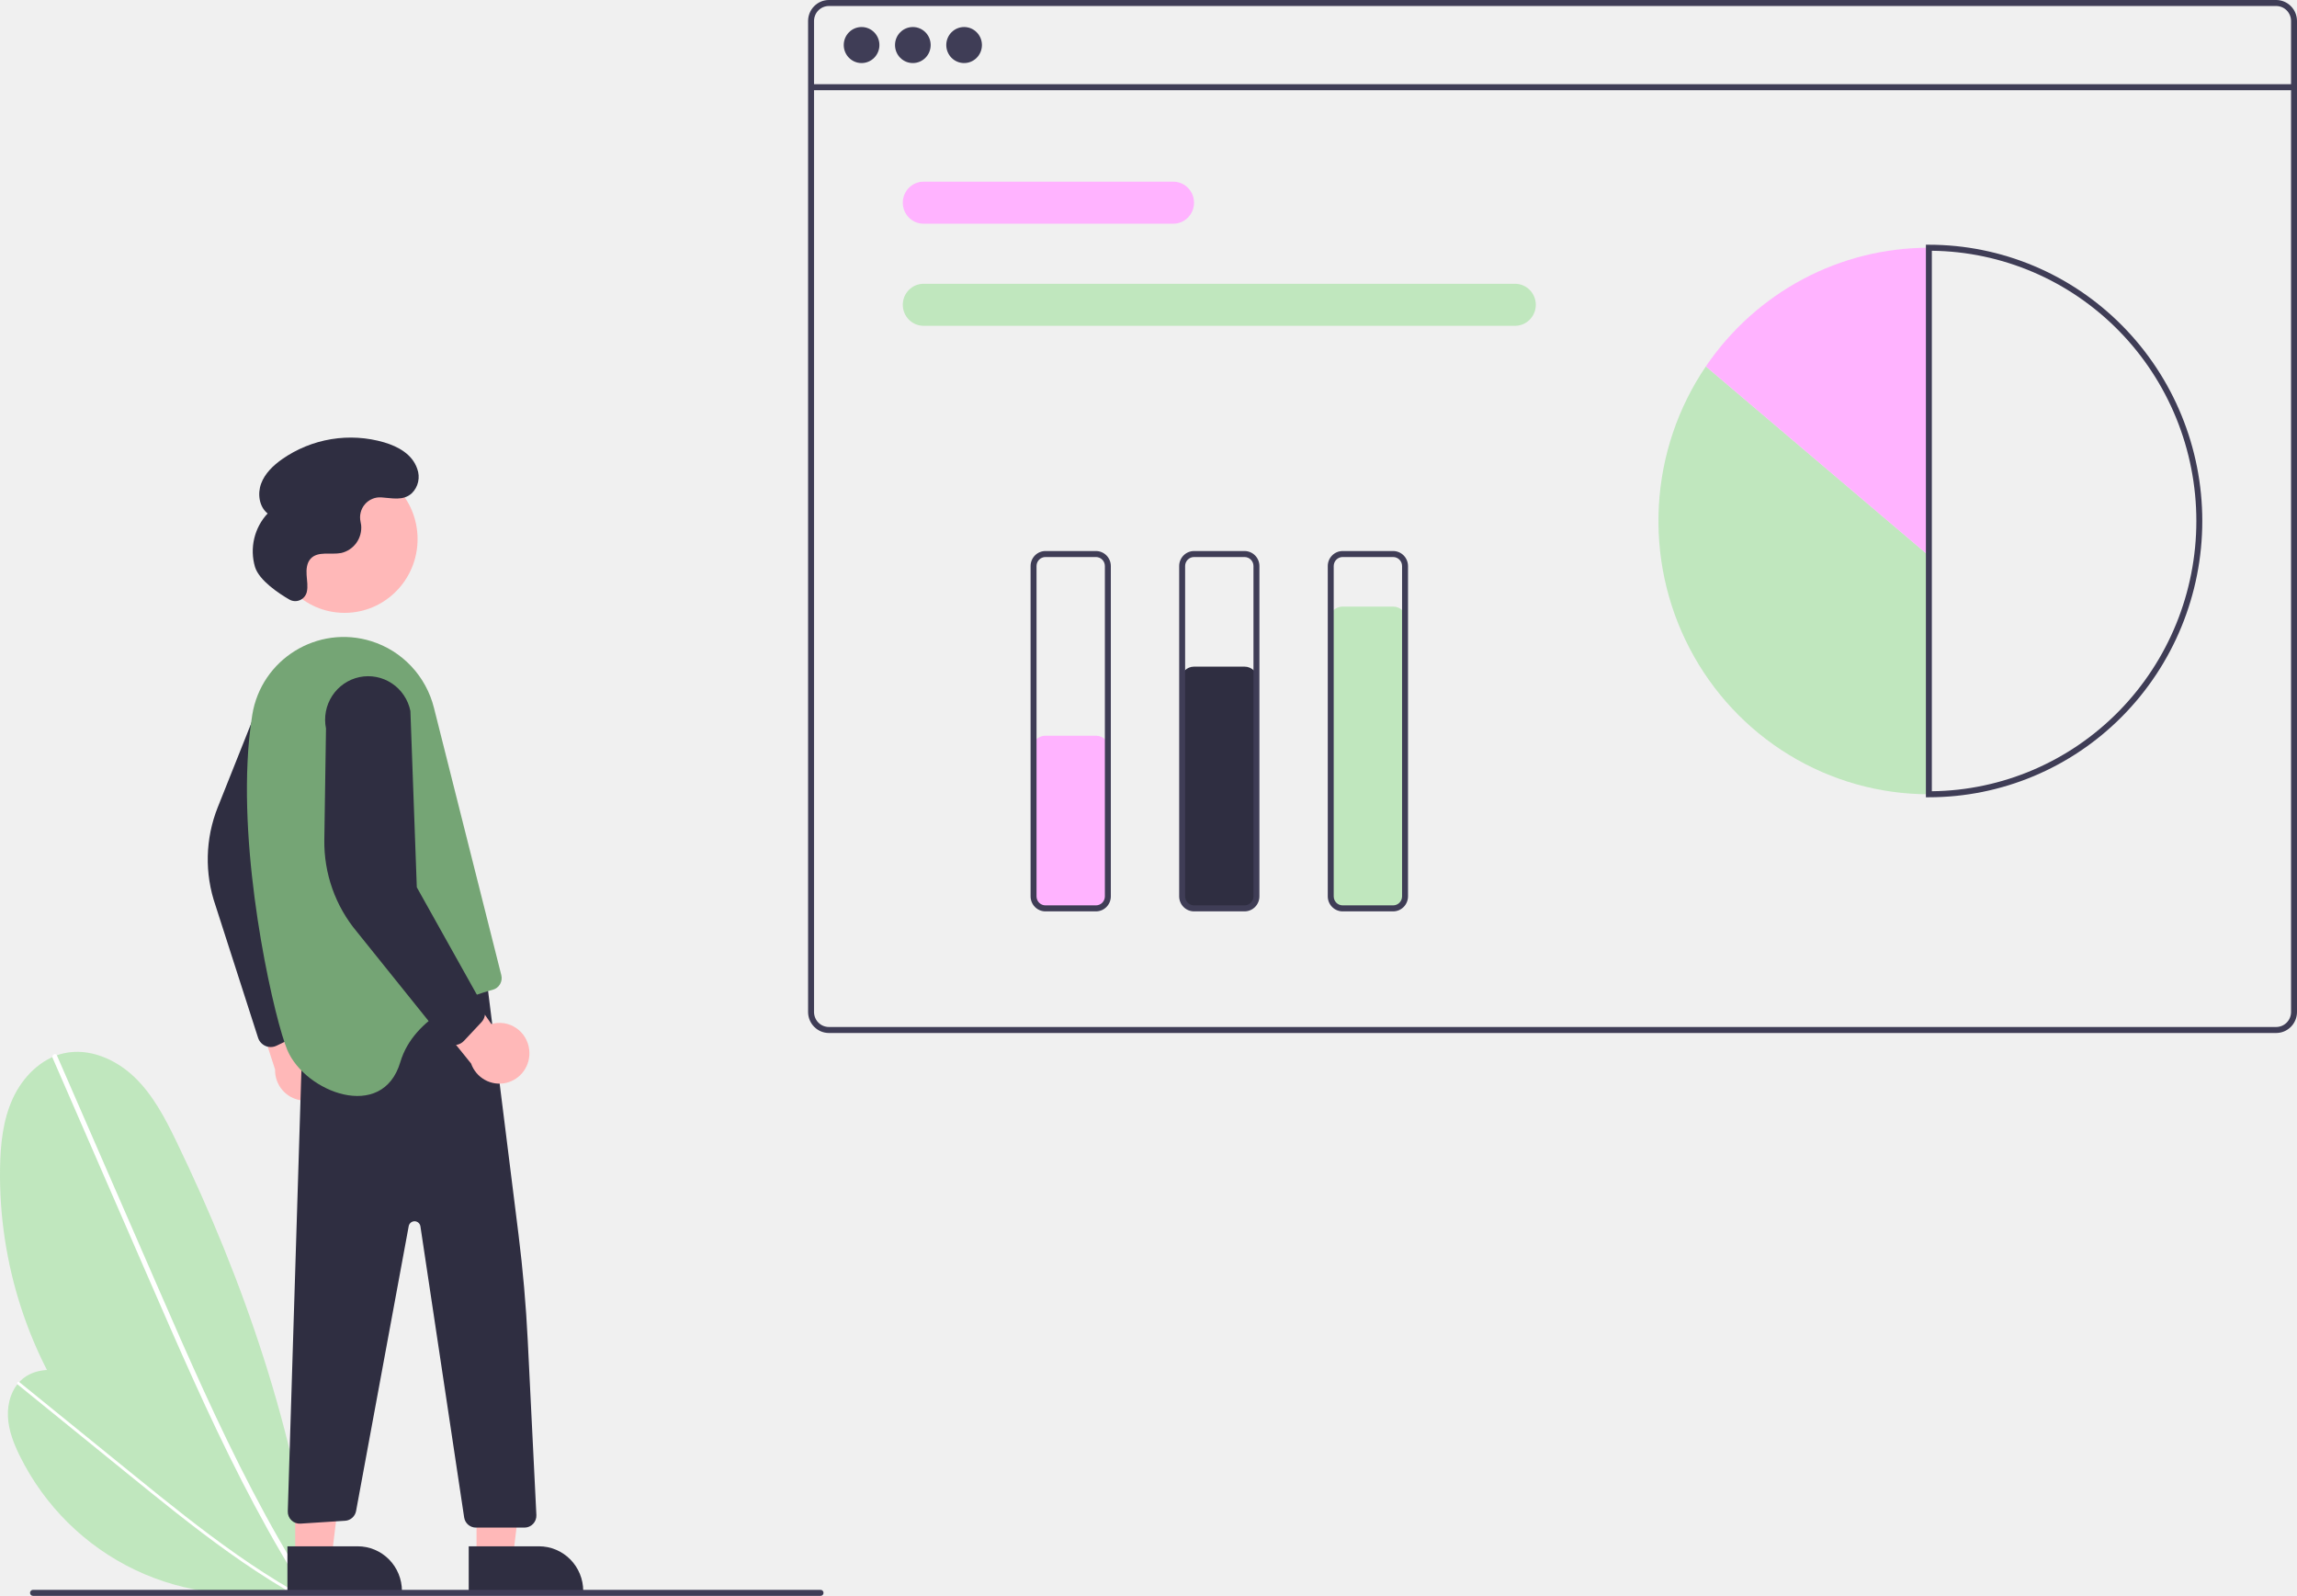
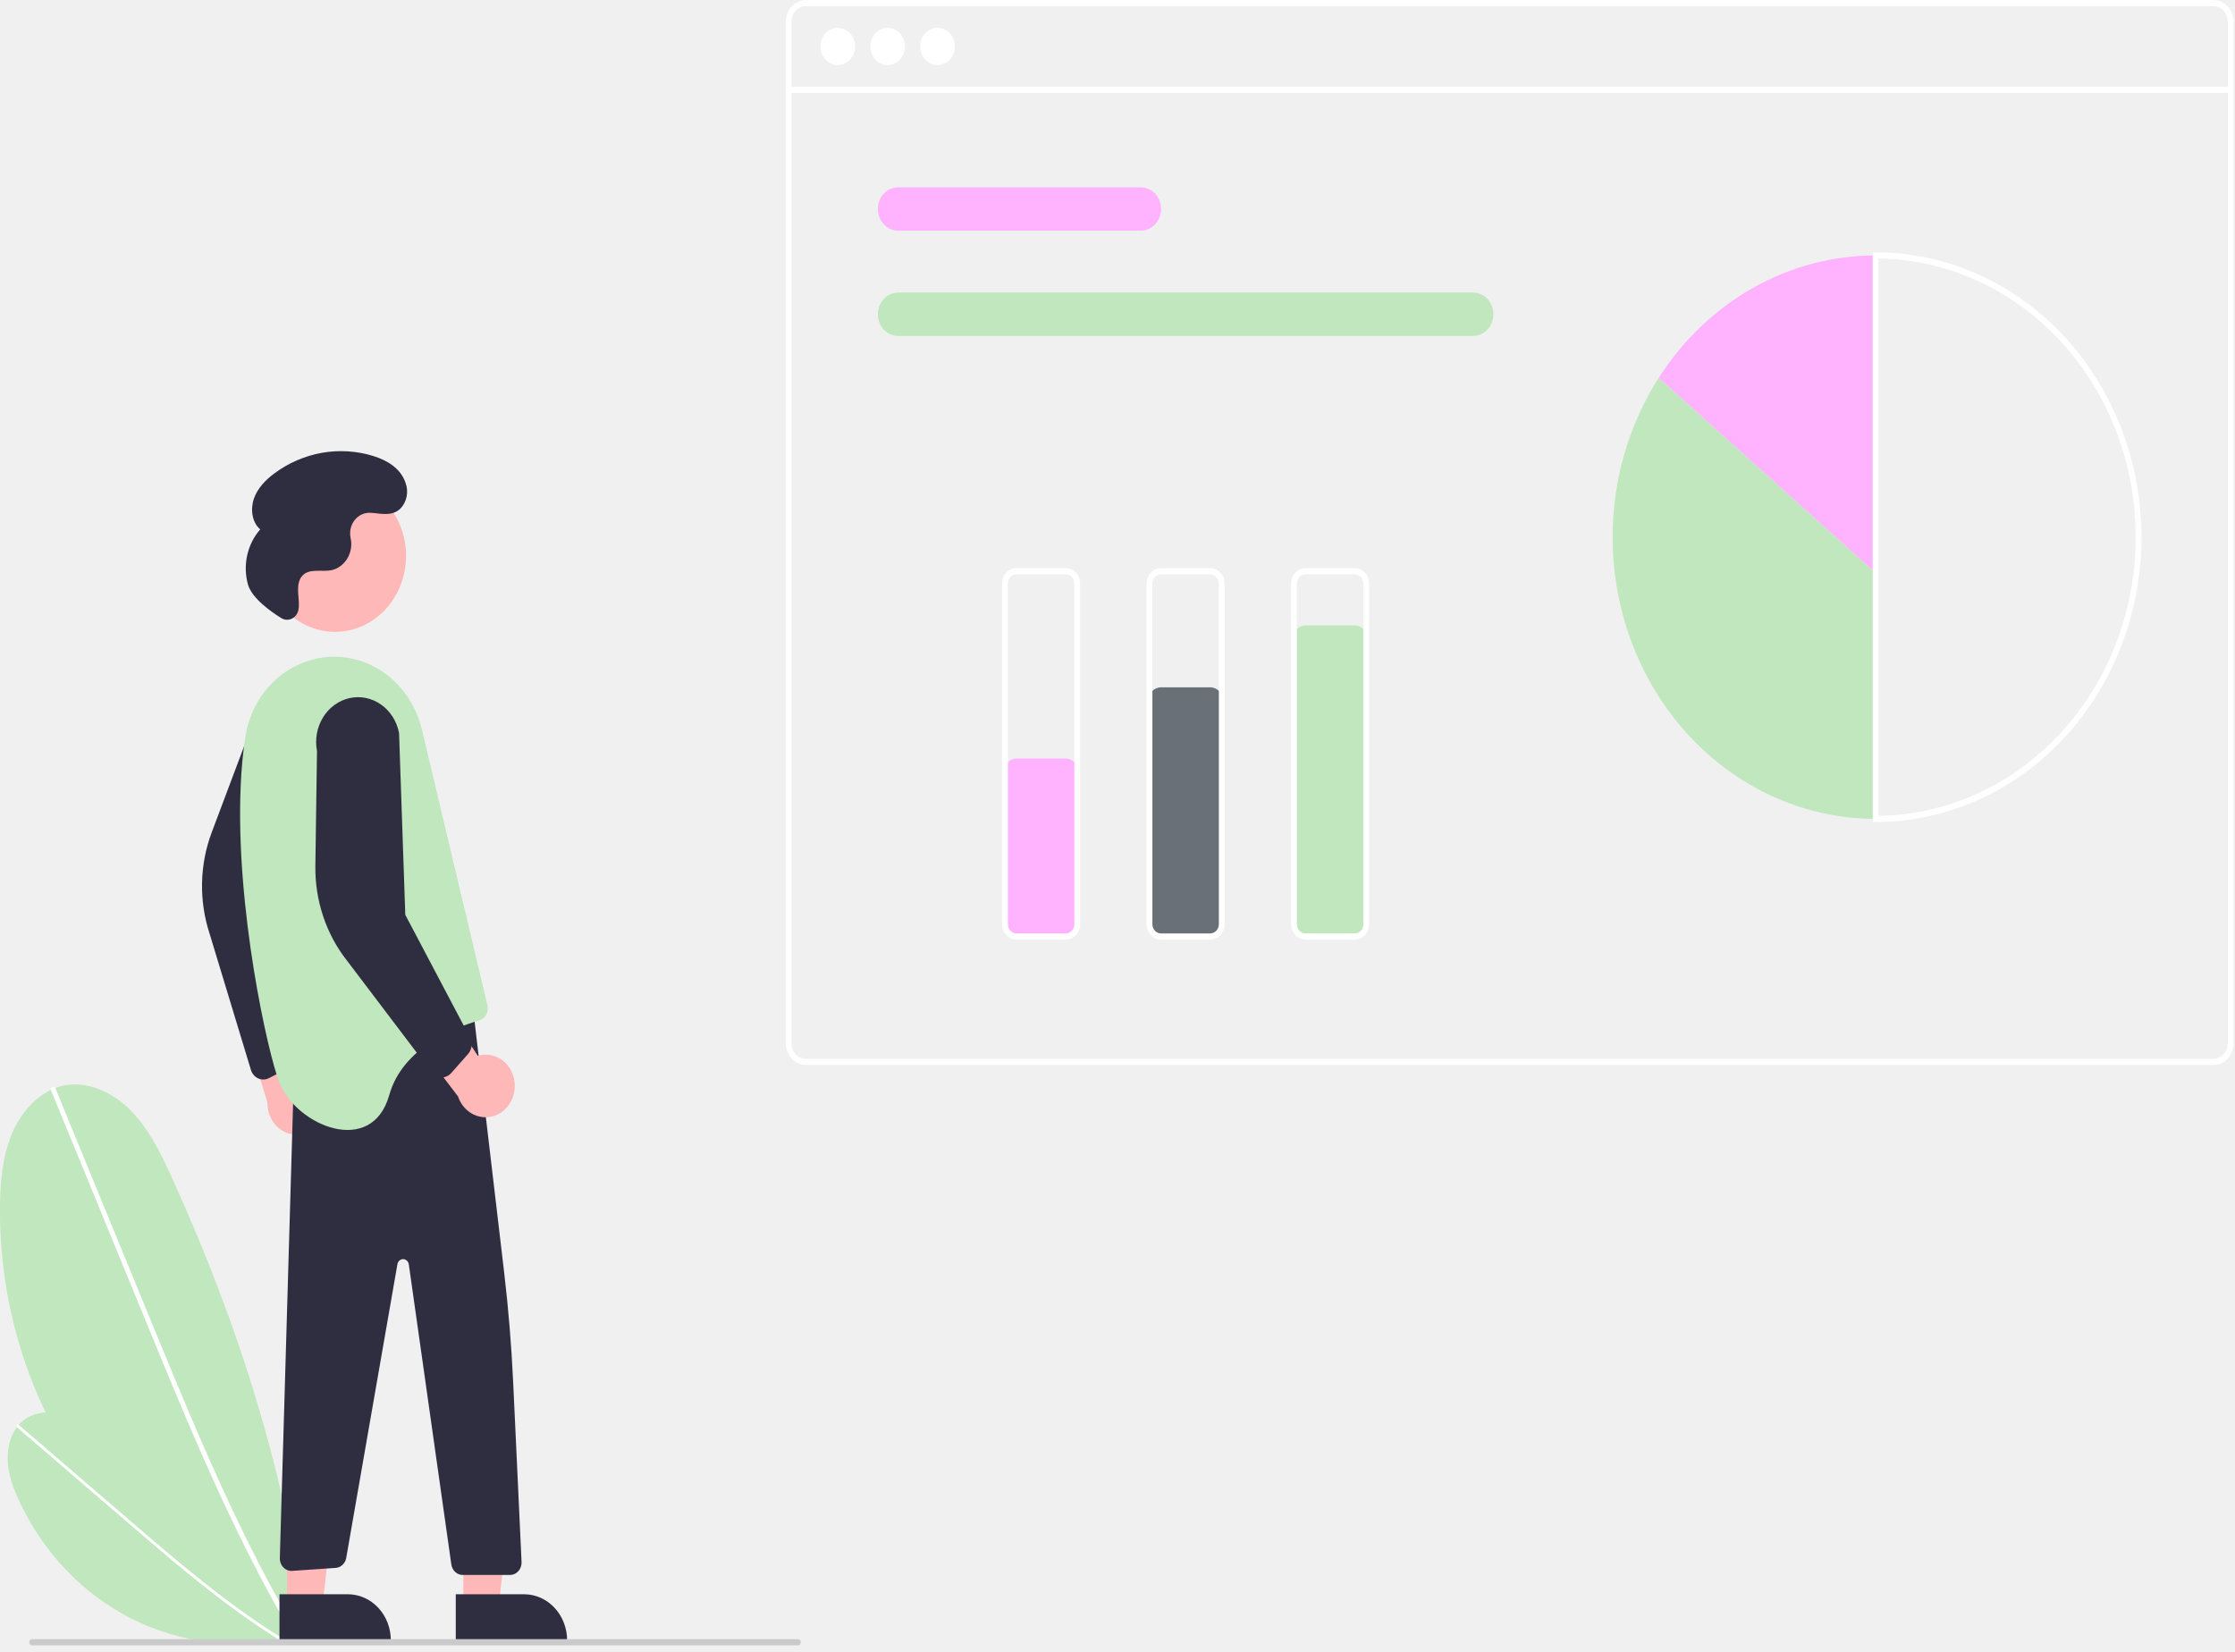
- <svg xmlns="http://www.w3.org/2000/svg" class="work__image" width="285" height="198" viewBox="0 0 285 198" fill="none">
-   <g clip-path="url(#clip0_261_994)">
-     <path d="M39.111 196.867C27.778 193.887 17.764 187.148 10.673 177.731C3.582 168.314 -0.174 156.764 0.006 144.933C0.051 141.985 0.358 138.975 1.584 136.3C2.81 133.625 5.089 131.312 7.938 130.678C11.048 129.986 14.33 131.4 16.647 133.607C18.965 135.813 20.484 138.724 21.883 141.615C30.304 159.027 36.702 177.71 39.097 196.938L39.111 196.867Z" fill="#C0E7BE" />
-     <path d="M6.527 131.258L12.429 144.808L18.331 158.357C20.201 162.648 22.066 166.941 23.998 171.204C25.913 175.429 27.894 179.625 30.007 183.754C32.117 187.876 34.359 191.931 36.793 195.868C37.096 196.358 37.403 196.847 37.712 197.333C37.926 197.67 38.46 197.357 38.245 197.018C35.764 193.111 33.478 189.08 31.334 184.975C29.188 180.866 27.182 176.683 25.25 172.466C23.308 168.227 21.44 163.954 19.578 159.679C17.617 155.179 15.657 150.679 13.697 146.179L7.795 132.63L7.06 130.944C6.901 130.577 6.369 130.894 6.527 131.259L6.527 131.258Z" fill="white" />
-     <path d="M36.65 196.961C29.969 198.505 22.969 197.738 16.772 194.783C10.574 191.828 5.538 186.857 2.471 180.665C1.706 179.122 1.061 177.476 0.983 175.752C0.905 174.029 1.47 172.206 2.78 171.1C4.21 169.893 6.291 169.732 8.084 170.245C9.877 170.758 11.444 171.855 12.942 172.975C21.966 179.718 30.28 187.672 36.661 197.002L36.65 196.961Z" fill="#C0E7BE" />
-     <path d="M2.203 171.786L8.887 177.211L15.572 182.636C17.688 184.354 19.804 186.074 21.946 187.76C24.069 189.431 26.219 191.07 28.419 192.636C30.616 194.201 32.863 195.695 35.179 197.075C35.467 197.247 35.757 197.417 36.047 197.585C36.248 197.701 36.442 197.393 36.24 197.276C33.908 195.924 31.644 194.455 29.434 192.909C27.222 191.36 25.063 189.736 22.933 188.074C20.792 186.403 18.681 184.694 16.572 182.982C14.352 181.181 12.132 179.379 9.912 177.577L3.227 172.153L2.395 171.477C2.214 171.331 2.023 171.641 2.203 171.786V171.786Z" fill="white" />
-     <path d="M282.419 0H102.844C102.16 0.001 101.504 0.276 101.02 0.765C100.536 1.254 100.264 1.917 100.263 2.608V125.557C100.264 126.248 100.536 126.911 101.02 127.4C101.504 127.889 102.16 128.164 102.844 128.165H282.419C283.103 128.164 283.759 127.889 284.243 127.4C284.727 126.911 284.999 126.248 285 125.557V2.608C284.999 1.917 284.727 1.254 284.243 0.765C283.759 0.276 283.103 0.001 282.419 0ZM284.263 125.557C284.262 126.051 284.068 126.524 283.722 126.874C283.377 127.223 282.908 127.419 282.419 127.42H102.844C102.355 127.419 101.886 127.223 101.541 126.874C101.195 126.524 101.001 126.051 101 125.557V2.608C101.001 2.114 101.195 1.64 101.541 1.291C101.886 0.942 102.355 0.745 102.844 0.745H282.419C282.908 0.745 283.377 0.942 283.722 1.291C284.068 1.64 284.262 2.114 284.263 2.608V125.557Z" fill="#3F3D56" />
-     <path d="M284.631 10.447H100.632V11.192H284.631V10.447Z" fill="#3F3D56" />
-     <path d="M106.9 7.824C108.122 7.824 109.113 6.823 109.113 5.588C109.113 4.354 108.122 3.353 106.9 3.353C105.678 3.353 104.688 4.354 104.688 5.588C104.688 6.823 105.678 7.824 106.9 7.824Z" fill="#3F3D56" />
-     <path d="M113.261 7.824C114.483 7.824 115.473 6.823 115.473 5.588C115.473 4.354 114.483 3.353 113.261 3.353C112.039 3.353 111.049 4.354 111.049 5.588C111.049 6.823 112.039 7.824 113.261 7.824Z" fill="#3F3D56" />
-     <path d="M119.622 7.824C120.843 7.824 121.834 6.823 121.834 5.588C121.834 4.354 120.843 3.353 119.622 3.353C118.4 3.353 117.409 4.354 117.409 5.588C117.409 6.823 118.4 7.824 119.622 7.824Z" fill="#3F3D56" />
-     <path d="M145.569 27.756H114.595C113.911 27.756 113.254 27.482 112.77 26.993C112.286 26.504 112.014 25.84 112.014 25.148C112.014 24.457 112.286 23.794 112.77 23.304C113.254 22.815 113.911 22.541 114.595 22.541H145.569C146.254 22.541 146.91 22.815 147.394 23.304C147.878 23.794 148.15 24.457 148.15 25.148C148.15 25.84 147.878 26.504 147.394 26.993C146.91 27.482 146.254 27.756 145.569 27.756Z" fill="#FFB3FF" />
-     <path d="M187.974 40.424H114.595C113.911 40.424 113.254 40.149 112.77 39.66C112.286 39.171 112.014 38.508 112.014 37.816C112.014 37.124 112.286 36.461 112.77 35.972C113.254 35.483 113.911 35.208 114.595 35.208H187.974C188.658 35.208 189.315 35.483 189.799 35.972C190.283 36.461 190.555 37.124 190.555 37.816C190.555 38.508 190.283 39.171 189.799 39.66C189.315 40.149 188.658 40.424 187.974 40.424Z" fill="#C0E7BE" />
-     <path d="M211.654 45.462C208.197 50.554 206.183 56.504 205.827 62.668C205.472 68.832 206.789 74.977 209.637 80.441C212.485 85.904 216.755 90.477 221.987 93.668C227.219 96.859 233.214 98.545 239.325 98.545V68.948L211.654 45.462Z" fill="#C0E7BE" />
-     <path d="M239.325 30.737C233.876 30.734 228.507 32.073 223.686 34.639C218.864 37.205 214.734 40.92 211.654 45.462L239.325 68.948V30.737Z" fill="#FFB3FF" />
-     <path d="M239.325 98.918H238.957V30.364H239.325C248.322 30.364 256.951 33.976 263.313 40.404C269.675 46.832 273.249 55.55 273.249 64.641C273.249 73.732 269.675 82.45 263.313 88.878C256.951 95.306 248.322 98.918 239.325 98.918ZM239.694 31.112V98.171C248.431 98.073 256.777 94.497 262.921 88.219C269.066 81.942 272.512 73.47 272.512 64.641C272.512 55.813 269.066 47.34 262.921 41.063C256.777 34.785 248.431 31.21 239.694 31.112Z" fill="#3F3D56" />
-     <path d="M135.982 112.889H129.713C129.273 112.889 128.852 112.712 128.541 112.398C128.229 112.083 128.054 111.657 128.054 111.213V92.957C128.054 92.512 128.229 92.086 128.541 91.772C128.852 91.457 129.273 91.281 129.713 91.28H135.982C136.422 91.281 136.843 91.457 137.155 91.772C137.466 92.086 137.641 92.512 137.641 92.957V111.213C137.641 111.657 137.466 112.083 137.155 112.398C136.843 112.712 136.422 112.889 135.982 112.889Z" fill="#FFB3FF" />
-     <path d="M154.419 112.889H148.15C147.71 112.889 147.288 112.712 146.977 112.398C146.666 112.083 146.491 111.657 146.491 111.213V84.388C146.491 83.943 146.666 83.517 146.977 83.203C147.288 82.888 147.71 82.711 148.15 82.711H154.419C154.858 82.711 155.28 82.888 155.591 83.203C155.902 83.517 156.077 83.943 156.078 84.388V111.213C156.077 111.657 155.902 112.083 155.591 112.398C155.28 112.712 154.858 112.889 154.419 112.889Z" fill="#2F2E41" />
-     <path d="M172.855 112.889H166.587C166.147 112.889 165.725 112.712 165.414 112.398C165.103 112.083 164.928 111.657 164.927 111.213V76.936C164.928 76.492 165.103 76.065 165.414 75.751C165.725 75.437 166.147 75.26 166.587 75.26H172.855C173.295 75.26 173.717 75.437 174.028 75.751C174.339 76.065 174.514 76.492 174.515 76.936V111.213C174.514 111.657 174.339 112.083 174.028 112.398C173.717 112.712 173.295 112.889 172.855 112.889Z" fill="#C0E7BE" />
-     <path d="M135.982 113.076H129.713C129.225 113.075 128.756 112.879 128.41 112.529C128.065 112.18 127.87 111.707 127.87 111.213V70.23C127.87 69.736 128.065 69.262 128.41 68.913C128.756 68.564 129.225 68.368 129.713 68.367H135.982C136.471 68.368 136.939 68.564 137.285 68.913C137.631 69.262 137.825 69.736 137.826 70.23V111.213C137.825 111.707 137.631 112.18 137.285 112.529C136.939 112.879 136.471 113.075 135.982 113.076ZM129.713 69.112C129.42 69.112 129.139 69.23 128.931 69.44C128.724 69.649 128.607 69.933 128.607 70.23V111.213C128.607 111.509 128.724 111.793 128.931 112.003C129.139 112.212 129.42 112.33 129.713 112.33H135.982C136.275 112.33 136.556 112.212 136.764 112.003C136.971 111.793 137.088 111.509 137.088 111.213V70.23C137.088 69.933 136.971 69.649 136.764 69.44C136.556 69.23 136.275 69.112 135.982 69.112H129.713Z" fill="#3F3D56" />
-     <path d="M154.419 113.076H148.15C147.661 113.075 147.193 112.879 146.847 112.529C146.501 112.18 146.307 111.707 146.306 111.213V70.23C146.307 69.736 146.501 69.262 146.847 68.913C147.193 68.564 147.661 68.368 148.15 68.367H154.419C154.907 68.368 155.376 68.564 155.722 68.913C156.067 69.262 156.262 69.736 156.262 70.23V111.213C156.262 111.707 156.067 112.18 155.722 112.529C155.376 112.879 154.907 113.075 154.419 113.076ZM148.15 69.112C147.857 69.112 147.576 69.23 147.368 69.44C147.161 69.649 147.044 69.933 147.044 70.23V111.213C147.044 111.509 147.161 111.793 147.368 112.003C147.576 112.212 147.857 112.33 148.15 112.33H154.419C154.712 112.33 154.993 112.212 155.2 112.003C155.408 111.793 155.524 111.509 155.525 111.213V70.23C155.524 69.933 155.408 69.649 155.2 69.44C154.993 69.23 154.712 69.112 154.419 69.112H148.15Z" fill="#3F3D56" />
-     <path d="M172.855 113.076H166.587C166.098 113.075 165.629 112.879 165.284 112.529C164.938 112.18 164.744 111.707 164.743 111.213V70.23C164.744 69.736 164.938 69.262 165.284 68.913C165.629 68.564 166.098 68.368 166.587 68.367H172.855C173.344 68.368 173.813 68.564 174.158 68.913C174.504 69.262 174.698 69.736 174.699 70.23V111.213C174.698 111.707 174.504 112.18 174.158 112.529C173.813 112.879 173.344 113.075 172.855 113.076ZM166.587 69.112C166.294 69.112 166.012 69.23 165.805 69.44C165.598 69.649 165.481 69.933 165.481 70.23V111.213C165.481 111.509 165.598 111.793 165.805 112.003C166.012 112.212 166.294 112.33 166.587 112.33H172.855C173.149 112.33 173.43 112.212 173.637 112.003C173.845 111.793 173.961 111.509 173.962 111.213V70.23C173.961 69.933 173.845 69.649 173.637 69.44C173.43 69.23 173.149 69.112 172.855 69.112H166.587Z" fill="#3F3D56" />
-     <path d="M41.458 133.754C41.601 133.226 41.628 132.673 41.536 132.133C41.445 131.593 41.238 131.08 40.929 130.63C40.62 130.18 40.217 129.803 39.749 129.527C39.281 129.252 38.758 129.083 38.218 129.033L35.047 116.111L30.406 121.197L34.129 132.689C34.106 133.611 34.419 134.509 35.008 135.213C35.597 135.918 36.422 136.379 37.325 136.511C38.228 136.642 39.148 136.434 39.91 135.926C40.671 135.418 41.222 134.645 41.458 133.754H41.458Z" fill="#FFB8B8" />
-     <path d="M32.956 129.78C32.741 129.689 32.547 129.554 32.387 129.382C32.227 129.211 32.105 129.008 32.028 128.785L26.734 112.326C25.366 108.372 25.466 104.051 27.015 100.167L32.118 87.367C32.233 86.667 32.483 85.996 32.855 85.394C33.226 84.791 33.711 84.269 34.282 83.856C34.854 83.443 35.5 83.148 36.185 82.988C36.869 82.827 37.578 82.805 38.271 82.922C38.964 83.038 39.627 83.292 40.223 83.668C40.819 84.044 41.335 84.534 41.743 85.112C42.151 85.69 42.443 86.344 42.6 87.035C42.758 87.727 42.78 88.443 42.663 89.143L35.623 109.842L38.088 126.697C38.12 127.04 38.048 127.385 37.881 127.685C37.713 127.985 37.459 128.226 37.151 128.375L34.309 129.745C34.004 129.892 33.662 129.942 33.328 129.887C33.2 129.866 33.075 129.83 32.956 129.78Z" fill="#2F2E41" />
-     <path d="M59.124 193.157L63.645 193.157L65.796 175.539L59.123 175.539L59.124 193.157Z" fill="#FFB8B8" />
-     <path d="M72.364 197.398L58.156 197.399L58.156 191.852L66.874 191.852C68.33 191.852 69.726 192.436 70.756 193.476C71.785 194.516 72.364 195.927 72.364 197.398Z" fill="#2F2E41" />
-     <path d="M36.631 193.157L41.152 193.157L43.303 175.539L36.631 175.539L36.631 193.157Z" fill="#FFB8B8" />
-     <path d="M49.871 197.398L35.663 197.399L35.663 191.852L44.381 191.852C45.837 191.852 47.233 192.436 48.263 193.476C49.292 194.516 49.87 195.927 49.871 197.398Z" fill="#2F2E41" />
-     <path d="M60.36 121.351L64.334 153.163C64.88 157.537 65.262 161.926 65.481 166.332L66.551 187.967C66.561 188.169 66.53 188.37 66.461 188.56C66.391 188.749 66.284 188.922 66.147 189.068C66.009 189.215 65.843 189.331 65.659 189.411C65.476 189.49 65.278 189.532 65.078 189.532H59.047C58.694 189.532 58.353 189.404 58.085 189.171C57.818 188.939 57.642 188.617 57.589 188.265L52.164 152.158C52.138 151.984 52.052 151.824 51.921 151.709C51.79 151.593 51.622 151.527 51.448 151.524C51.274 151.521 51.104 151.581 50.969 151.692C50.834 151.804 50.742 151.96 50.71 152.133L44.176 187.496C44.111 187.814 43.946 188.102 43.704 188.316C43.463 188.53 43.159 188.659 42.839 188.682L37.288 189.038C37.082 189.053 36.875 189.025 36.68 188.954C36.486 188.883 36.308 188.772 36.159 188.627C36.01 188.483 35.892 188.308 35.814 188.115C35.736 187.922 35.699 187.714 35.706 187.505L37.498 129.547L60.36 121.351Z" fill="#2F2E41" />
-     <path d="M42.754 76.039C47.755 76.039 51.81 71.942 51.81 66.888C51.81 61.834 47.755 57.737 42.754 57.737C37.752 57.737 33.697 61.834 33.697 66.888C33.697 71.942 37.752 76.039 42.754 76.039Z" fill="#FFB8B8" />
-     <path d="M35.655 130.293C37.867 135.509 47.454 139.234 49.667 131.783C51.378 126.023 58.155 123.601 61.145 122.8C61.522 122.699 61.843 122.452 62.04 122.113C62.238 121.774 62.295 121.371 62.2 120.989L53.841 87.812C53.354 85.879 52.384 84.105 51.025 82.66C49.665 81.214 47.961 80.145 46.075 79.556C39.431 77.477 32.425 81.758 31.3 88.691C30.993 90.635 30.797 92.596 30.714 94.563C30.02 109.201 34.198 126.857 35.655 130.293Z" fill="#75A575" />
-     <path d="M65.666 130.283C65.612 129.738 65.44 129.212 65.163 128.741C64.885 128.27 64.509 127.867 64.061 127.559C63.613 127.251 63.103 127.046 62.568 126.959C62.033 126.872 61.485 126.904 60.964 127.054L53.407 116.147L50.886 122.579L58.448 131.951C58.755 132.819 59.367 133.544 60.167 133.987C60.967 134.43 61.901 134.562 62.79 134.356C63.68 134.15 64.464 133.622 64.994 132.872C65.524 132.121 65.763 131.2 65.666 130.283L65.666 130.283Z" fill="#FFB8B8" />
-     <path d="M56.319 129.662C56.086 129.656 55.857 129.6 55.646 129.498C55.436 129.396 55.25 129.251 55.099 129.071L44.303 115.634C41.62 112.442 40.177 108.374 40.24 104.186L40.448 90.388C40.307 89.694 40.302 88.977 40.434 88.28C40.567 87.584 40.834 86.92 41.22 86.328C41.607 85.735 42.105 85.225 42.686 84.827C43.267 84.429 43.921 84.151 44.609 84.008C45.297 83.866 46.005 83.861 46.695 83.996C47.385 84.13 48.041 84.4 48.627 84.791C49.214 85.181 49.718 85.685 50.111 86.273C50.505 86.86 50.78 87.52 50.921 88.216L51.715 110.088L60.011 124.921C60.163 125.23 60.219 125.578 60.169 125.918C60.12 126.259 59.968 126.577 59.734 126.827L57.569 129.139C57.337 129.386 57.035 129.557 56.705 129.627C56.578 129.654 56.448 129.666 56.319 129.662Z" fill="#2F2E41" />
-     <path d="M35.879 74.373C36.074 74.489 36.293 74.559 36.52 74.577C36.746 74.594 36.973 74.559 37.183 74.474C37.394 74.389 37.582 74.255 37.733 74.085C37.884 73.914 37.995 73.711 38.056 73.49L38.061 73.469C38.225 72.775 38.089 72.05 38.042 71.337C37.995 70.625 38.063 69.842 38.544 69.318C39.439 68.341 41.032 68.859 42.327 68.612C43.085 68.441 43.755 67.997 44.213 67.362C44.67 66.728 44.883 65.947 44.812 65.165C44.793 65.017 44.764 64.868 44.732 64.72C44.651 64.345 44.657 63.956 44.75 63.583C44.843 63.211 45.02 62.865 45.268 62.573C45.515 62.281 45.826 62.051 46.177 61.902C46.527 61.752 46.907 61.686 47.286 61.709C48.594 61.785 50.007 62.186 51.089 61.206C51.486 60.82 51.761 60.325 51.881 59.781C52.001 59.238 51.96 58.671 51.763 58.151C51.145 56.348 49.398 55.404 47.669 54.886C45.531 54.262 43.282 54.127 41.086 54.491C38.89 54.855 36.802 55.709 34.973 56.991C33.881 57.768 32.862 58.745 32.396 60.011C31.931 61.276 32.155 62.872 33.205 63.707C32.391 64.578 31.819 65.648 31.544 66.813C31.269 67.977 31.302 69.194 31.639 70.341C32.157 72.029 34.631 73.647 35.879 74.373Z" fill="#2F2E41" />
-     <path d="M101.811 198H4.095C3.998 198 3.904 197.961 3.835 197.891C3.765 197.821 3.727 197.726 3.727 197.627C3.727 197.529 3.765 197.434 3.835 197.364C3.904 197.294 3.998 197.255 4.095 197.255H101.811C101.908 197.255 102.002 197.294 102.071 197.364C102.14 197.434 102.179 197.529 102.179 197.627C102.179 197.726 102.14 197.821 102.071 197.891C102.002 197.961 101.908 198 101.811 198Z" fill="#3F3D56" />
+ <svg xmlns="http://www.w3.org/2000/svg" viewBox="0 0 337 249" fill="none">
+   <g clip-path="url(#clip0_542_312)">
+     <path d="M46.218 246.686C32.825 242.952 20.991 234.508 12.612 222.707C4.233 210.907 -0.206 196.435 0.007 181.609C0.06 177.916 0.423 174.144 1.872 170.792C3.321 167.44 6.013 164.541 9.38 163.747C13.055 162.88 16.933 164.652 19.672 167.417C22.41 170.182 24.206 173.83 25.858 177.452C35.81 199.27 43.37 222.681 46.201 246.774L46.218 246.686Z" fill="#C0E7BE" />
+     <path d="M7.713 164.475L14.688 181.453L21.662 198.431C23.871 203.808 26.075 209.188 28.358 214.529C30.621 219.824 32.962 225.082 35.459 230.255C37.952 235.42 40.602 240.502 43.478 245.434C43.837 246.049 44.198 246.661 44.563 247.27C44.816 247.692 45.448 247.301 45.194 246.876C42.262 241.979 39.561 236.929 37.027 231.785C34.491 226.635 32.12 221.394 29.837 216.111C27.542 210.799 25.335 205.445 23.134 200.088C20.818 194.449 18.501 188.81 16.186 183.171L9.211 166.193L8.343 164.08C8.154 163.621 7.526 164.018 7.713 164.475L7.713 164.475Z" fill="white" />
+     <path d="M43.308 246.804C35.414 248.739 27.142 247.778 19.819 244.075C12.495 240.373 6.544 234.142 2.919 226.384C2.016 224.451 1.254 222.388 1.162 220.228C1.07 218.069 1.737 215.785 3.285 214.399C4.975 212.886 7.434 212.684 9.553 213.327C11.671 213.971 13.523 215.345 15.293 216.748C25.957 225.197 35.781 235.165 43.322 246.855L43.308 246.804Z" fill="#C0E7BE" />
+     <path d="M2.603 215.259L10.502 222.056L18.401 228.854C20.902 231.007 23.402 233.162 25.934 235.275C28.442 237.369 30.983 239.422 33.582 241.385C36.178 243.346 38.834 245.218 41.571 246.947C41.911 247.162 42.254 247.375 42.597 247.586C42.834 247.732 43.064 247.346 42.824 247.199C40.069 245.505 37.394 243.664 34.782 241.726C32.168 239.786 29.617 237.751 27.1 235.668C24.57 233.574 22.075 231.432 19.583 229.288C16.959 227.03 14.336 224.773 11.713 222.515L3.814 215.718L2.831 214.872C2.617 214.688 2.391 215.076 2.603 215.259V215.259Z" fill="white" />
+     <path d="M333.732 0H121.53C120.721 0.001 119.946 0.346 119.374 0.958C118.802 1.571 118.481 2.402 118.48 3.268V157.33C118.481 158.197 118.802 159.027 119.374 159.64C119.946 160.253 120.721 160.597 121.53 160.598H333.732C334.54 160.597 335.316 160.253 335.887 159.64C336.459 159.027 336.781 158.197 336.782 157.33V3.268C336.781 2.402 336.459 1.571 335.887 0.958C335.316 0.346 334.54 0.001 333.732 0V0ZM335.91 157.33C335.91 157.949 335.68 158.543 335.272 158.98C334.863 159.418 334.309 159.664 333.732 159.664H121.53C120.952 159.664 120.398 159.418 119.99 158.98C119.581 158.543 119.351 157.949 119.351 157.33V3.268C119.351 2.649 119.581 2.055 119.99 1.618C120.398 1.18 120.952 0.934 121.53 0.934H333.732C334.309 0.934 334.863 1.18 335.272 1.618C335.68 2.055 335.91 2.649 335.91 3.268V157.33Z" fill="white" />
+     <path d="M336.346 13.091H118.916V14.024H336.346V13.091Z" fill="white" />
+     <path d="M126.323 9.804C127.767 9.804 128.937 8.55 128.937 7.003C128.937 5.456 127.767 4.202 126.323 4.202C124.879 4.202 123.709 5.456 123.709 7.003C123.709 8.55 124.879 9.804 126.323 9.804Z" fill="white" />
+     <path d="M133.839 9.804C135.283 9.804 136.454 8.55 136.454 7.003C136.454 5.456 135.283 4.202 133.839 4.202C132.395 4.202 131.225 5.456 131.225 7.003C131.225 8.55 132.395 9.804 133.839 9.804Z" fill="white" />
+     <path d="M141.356 9.804C142.8 9.804 143.97 8.55 143.97 7.003C143.97 5.456 142.8 4.202 141.356 4.202C139.912 4.202 138.741 5.456 138.741 7.003C138.741 8.55 139.912 9.804 141.356 9.804Z" fill="white" />
+     <path d="M172.017 34.781H135.416C134.607 34.781 133.831 34.436 133.259 33.824C132.687 33.211 132.366 32.38 132.366 31.513C132.366 30.646 132.687 29.815 133.259 29.202C133.831 28.589 134.607 28.245 135.416 28.245H172.017C172.826 28.245 173.602 28.589 174.174 29.202C174.746 29.815 175.068 30.646 175.068 31.513C175.068 32.38 174.746 33.211 174.174 33.824C173.602 34.436 172.826 34.781 172.017 34.781Z" fill="#FFB3FF" />
+     <path d="M222.127 50.654H135.416C134.607 50.654 133.831 50.309 133.259 49.697C132.687 49.084 132.366 48.252 132.366 47.386C132.366 46.519 132.687 45.688 133.259 45.075C133.831 44.462 134.607 44.118 135.416 44.118H222.127C222.936 44.118 223.711 44.462 224.283 45.075C224.855 45.688 225.177 46.519 225.177 47.386C225.177 48.252 224.855 49.084 224.283 49.697C223.711 50.309 222.936 50.654 222.127 50.654Z" fill="#C0E7BE" />
+     <path d="M250.109 56.967C246.025 63.348 243.644 70.802 243.224 78.526C242.804 86.251 244.36 93.951 247.726 100.797C251.091 107.642 256.137 113.374 262.32 117.372C268.503 121.37 275.587 123.483 282.808 123.483V86.396L250.109 56.967Z" fill="#C0E7BE" />
+     <path d="M282.808 38.516C276.369 38.511 270.025 40.189 264.327 43.404C258.629 46.62 253.749 51.275 250.109 56.967L282.808 86.396V38.516Z" fill="#FFB3FF" />
+     <path d="M282.808 123.95H282.373V38.049H282.808C293.44 38.049 303.637 42.574 311.154 50.629C318.672 58.684 322.896 69.608 322.896 80.999C322.896 92.391 318.672 103.315 311.154 111.37C303.637 119.425 293.44 123.95 282.808 123.95ZM283.244 38.985V123.014C293.569 122.891 303.431 118.41 310.692 110.544C317.952 102.678 322.024 92.062 322.024 80.999C322.024 69.937 317.952 59.32 310.692 51.454C303.431 43.589 293.569 39.108 283.244 38.985V38.985Z" fill="white" />
+     <path d="M160.688 141.457H153.281C152.761 141.456 152.263 141.235 151.895 140.841C151.527 140.447 151.321 139.913 151.32 139.356V116.48C151.321 115.923 151.527 115.389 151.895 114.996C152.263 114.602 152.761 114.38 153.281 114.38H160.688C161.208 114.38 161.707 114.602 162.074 114.996C162.442 115.389 162.649 115.923 162.649 116.48V139.356C162.649 139.913 162.442 140.447 162.074 140.841C161.707 141.235 161.208 141.456 160.688 141.457V141.457Z" fill="#FFB3FF" />
+     <path d="M182.475 141.457H175.068C174.548 141.456 174.049 141.235 173.682 140.841C173.314 140.447 173.107 139.913 173.107 139.356V105.743C173.107 105.186 173.314 104.652 173.682 104.258C174.049 103.864 174.548 103.642 175.068 103.642H182.475C182.995 103.642 183.493 103.864 183.861 104.258C184.228 104.652 184.435 105.186 184.436 105.743V139.356C184.435 139.913 184.228 140.447 183.861 140.841C183.493 141.235 182.995 141.456 182.475 141.457Z" fill="#697077" />
+     <path d="M204.262 141.457H196.854C196.334 141.456 195.836 141.235 195.468 140.841C195.101 140.447 194.894 139.913 194.893 139.356V96.406C194.894 95.849 195.101 95.314 195.468 94.921C195.836 94.527 196.334 94.305 196.854 94.305H204.262C204.781 94.305 205.28 94.527 205.647 94.921C206.015 95.314 206.222 95.849 206.222 96.406V139.356C206.222 139.913 206.015 140.447 205.647 140.841C205.28 141.235 204.781 141.456 204.262 141.457V141.457Z" fill="#C0E7BE" />
+     <path d="M160.688 141.691H153.281C152.703 141.69 152.15 141.444 151.741 141.006C151.333 140.568 151.103 139.975 151.102 139.356V88.002C151.103 87.383 151.333 86.79 151.741 86.352C152.15 85.915 152.703 85.669 153.281 85.668H160.688C161.266 85.669 161.82 85.915 162.228 86.352C162.637 86.79 162.866 87.383 162.867 88.002V139.356C162.866 139.975 162.637 140.568 162.228 141.006C161.82 141.444 161.266 141.69 160.688 141.691ZM153.281 86.602C152.934 86.602 152.602 86.75 152.357 87.012C152.112 87.275 151.974 87.631 151.974 88.002V139.356C151.974 139.728 152.112 140.084 152.357 140.346C152.602 140.609 152.934 140.756 153.281 140.757H160.688C161.035 140.756 161.367 140.609 161.612 140.346C161.857 140.084 161.995 139.728 161.996 139.356V88.002C161.995 87.631 161.857 87.275 161.612 87.012C161.367 86.75 161.035 86.602 160.688 86.602H153.281Z" fill="white" />
+     <path d="M182.475 141.691H175.068C174.49 141.69 173.936 141.444 173.528 141.006C173.119 140.568 172.89 139.975 172.889 139.356V88.002C172.89 87.383 173.119 86.79 173.528 86.352C173.936 85.915 174.49 85.669 175.068 85.668H182.475C183.053 85.669 183.606 85.915 184.015 86.352C184.423 86.79 184.653 87.383 184.654 88.002V139.356C184.653 139.975 184.423 140.568 184.015 141.006C183.606 141.444 183.053 141.69 182.475 141.691V141.691ZM175.068 86.602C174.721 86.602 174.389 86.75 174.144 87.012C173.899 87.275 173.761 87.631 173.76 88.002V139.356C173.761 139.728 173.899 140.084 174.144 140.346C174.389 140.609 174.721 140.756 175.068 140.757H182.475C182.822 140.756 183.154 140.609 183.399 140.346C183.644 140.084 183.782 139.728 183.782 139.356V88.002C183.782 87.631 183.644 87.275 183.399 87.012C183.154 86.75 182.822 86.602 182.475 86.602H175.068Z" fill="white" />
+     <path d="M204.262 141.691H196.854C196.277 141.69 195.723 141.444 195.314 141.006C194.906 140.568 194.676 139.975 194.675 139.356V88.002C194.676 87.383 194.906 86.79 195.314 86.352C195.723 85.915 196.277 85.669 196.854 85.668H204.262C204.839 85.669 205.393 85.915 205.801 86.352C206.21 86.79 206.44 87.383 206.44 88.002V139.356C206.44 139.975 206.21 140.568 205.801 141.006C205.393 141.444 204.839 141.69 204.262 141.691ZM196.854 86.602C196.508 86.602 196.175 86.75 195.93 87.012C195.685 87.275 195.547 87.631 195.547 88.002V139.356C195.547 139.728 195.685 140.084 195.93 140.346C196.175 140.609 196.508 140.756 196.854 140.757H204.262C204.608 140.756 204.94 140.609 205.186 140.346C205.431 140.084 205.568 139.728 205.569 139.356V88.002C205.568 87.631 205.431 87.275 205.186 87.012C204.94 86.75 204.608 86.602 204.262 86.602H196.854Z" fill="white" />
+     <path d="M48.99 167.602C49.159 166.94 49.191 166.247 49.083 165.57C48.975 164.894 48.73 164.251 48.365 163.687C48 163.123 47.524 162.651 46.971 162.306C46.417 161.96 45.8 161.748 45.162 161.686L41.415 145.493L35.931 151.868L40.33 166.267C40.303 167.422 40.673 168.548 41.369 169.43C42.065 170.313 43.039 170.891 44.106 171.056C45.174 171.221 46.261 170.96 47.161 170.323C48.061 169.687 48.712 168.719 48.99 167.602H48.99Z" fill="#FFB8B8" />
+     <path d="M38.944 162.622C38.689 162.508 38.46 162.339 38.271 162.124C38.082 161.909 37.938 161.654 37.847 161.376L31.591 140.751C29.975 135.797 30.093 130.383 31.924 125.515L37.954 109.476C38.089 108.599 38.385 107.759 38.824 107.004C39.263 106.249 39.836 105.594 40.511 105.077C41.187 104.559 41.95 104.19 42.759 103.989C43.568 103.788 44.405 103.76 45.224 103.906C46.043 104.052 46.827 104.37 47.531 104.841C48.235 105.312 48.846 105.927 49.328 106.651C49.81 107.375 50.154 108.194 50.34 109.06C50.527 109.927 50.552 110.825 50.415 111.702L42.096 137.639L45.008 158.759C45.047 159.189 44.961 159.621 44.763 159.997C44.565 160.373 44.264 160.675 43.901 160.862L40.542 162.579C40.182 162.763 39.778 162.825 39.384 162.756C39.233 162.73 39.085 162.685 38.944 162.622V162.622Z" fill="#2F2E41" />
+     <path d="M69.867 242.038L75.209 242.037L77.75 219.961L69.866 219.961L69.867 242.038Z" fill="#FFB8B8" />
+     <path d="M85.511 247.352L68.722 247.353L68.722 240.403L79.024 240.402C80.745 240.402 82.395 241.134 83.611 242.437C84.828 243.741 85.511 245.509 85.511 247.352V247.352V247.352Z" fill="#2F2E41" />
+     <path d="M43.287 242.038L48.629 242.037L51.17 219.961L43.286 219.961L43.287 242.038Z" fill="#FFB8B8" />
+     <path d="M58.932 247.352L42.142 247.353L42.142 240.403L52.445 240.402C54.165 240.402 55.815 241.134 57.032 242.437C58.248 243.741 58.932 245.509 58.932 247.352V247.352V247.352Z" fill="#2F2E41" />
+     <path d="M71.327 152.06L76.023 191.923C76.668 197.403 77.12 202.903 77.378 208.424L78.643 235.534C78.655 235.787 78.618 236.039 78.536 236.277C78.454 236.514 78.328 236.731 78.165 236.914C78.002 237.097 77.806 237.243 77.589 237.343C77.372 237.443 77.138 237.494 76.902 237.494H69.775C69.358 237.494 68.955 237.334 68.639 237.043C68.323 236.752 68.115 236.349 68.052 235.907L61.642 190.663C61.611 190.445 61.509 190.245 61.354 190.1C61.199 189.955 61.001 189.873 60.795 189.869C60.59 189.865 60.389 189.94 60.23 190.079C60.07 190.219 59.962 190.415 59.924 190.631L52.202 234.944C52.126 235.342 51.93 235.703 51.645 235.971C51.36 236.239 51.001 236.401 50.622 236.43L44.062 236.876C43.819 236.895 43.574 236.859 43.345 236.771C43.115 236.682 42.905 236.543 42.729 236.362C42.553 236.181 42.414 235.962 42.322 235.72C42.229 235.477 42.186 235.217 42.193 234.956L44.312 162.331L71.327 152.06Z" fill="#2F2E41" />
+     <path d="M50.522 95.281C56.432 95.281 61.224 90.147 61.224 83.815C61.224 77.482 56.432 72.348 50.522 72.348C44.611 72.348 39.819 77.482 39.819 83.815C39.819 90.147 44.611 95.281 50.522 95.281Z" fill="#FFB8B8" />
+     <path d="M42.133 163.265C44.747 169.8 56.076 174.469 58.691 165.132C60.712 157.914 68.721 154.88 72.255 153.876C72.699 153.749 73.079 153.44 73.312 153.015C73.546 152.591 73.613 152.085 73.501 151.607L63.623 110.034C63.048 107.612 61.902 105.389 60.295 103.578C58.688 101.766 56.675 100.427 54.447 99.688C46.595 97.083 38.316 102.447 36.987 111.135C36.624 113.572 36.392 116.028 36.294 118.493C35.475 136.836 40.412 158.96 42.133 163.265Z" fill="#C0E7BE" />
+     <path d="M77.597 163.253C77.533 162.57 77.33 161.91 77.002 161.32C76.674 160.731 76.23 160.225 75.7 159.839C75.171 159.454 74.568 159.197 73.936 159.088C73.303 158.978 72.656 159.019 72.04 159.206L63.111 145.539L60.132 153.599L69.068 165.342C69.43 166.43 70.153 167.338 71.099 167.894C72.044 168.449 73.147 168.614 74.199 168.356C75.25 168.099 76.177 167.437 76.803 166.496C77.429 165.556 77.712 164.401 77.597 163.253L77.597 163.253Z" fill="#FFB8B8" />
+     <path d="M66.551 162.474C66.276 162.466 66.005 162.396 65.757 162.269C65.508 162.141 65.288 161.959 65.109 161.734L52.353 144.897C49.182 140.897 47.476 135.799 47.551 130.551L47.797 113.262C47.63 112.391 47.624 111.494 47.781 110.621C47.937 109.747 48.253 108.916 48.709 108.173C49.166 107.431 49.755 106.792 50.442 106.294C51.129 105.795 51.901 105.446 52.714 105.267C53.526 105.089 54.364 105.083 55.179 105.251C55.994 105.42 56.77 105.758 57.462 106.248C58.155 106.737 58.751 107.368 59.216 108.105C59.681 108.841 60.006 109.668 60.172 110.539L61.111 137.947L70.914 156.534C71.094 156.92 71.16 157.356 71.101 157.783C71.043 158.211 70.863 158.608 70.587 158.922L68.028 161.818C67.754 162.129 67.398 162.342 67.007 162.43C66.857 162.464 66.704 162.479 66.551 162.474V162.474Z" fill="#2F2E41" />
+     <path d="M42.398 93.193C42.629 93.34 42.888 93.427 43.155 93.449C43.422 93.471 43.69 93.427 43.939 93.32C44.188 93.213 44.41 93.047 44.589 92.833C44.768 92.619 44.898 92.364 44.97 92.088L44.976 92.062C45.171 91.191 45.009 90.282 44.954 89.39C44.898 88.497 44.979 87.516 45.547 86.86C46.605 85.636 48.487 86.285 50.017 85.975C50.913 85.761 51.705 85.204 52.246 84.409C52.787 83.614 53.038 82.635 52.954 81.656C52.932 81.47 52.898 81.284 52.859 81.098C52.764 80.628 52.771 80.14 52.881 79.673C52.991 79.207 53.2 78.773 53.493 78.408C53.785 78.042 54.153 77.754 54.567 77.567C54.98 77.379 55.429 77.296 55.878 77.326C57.424 77.42 59.093 77.922 60.372 76.695C60.841 76.211 61.166 75.59 61.308 74.909C61.449 74.228 61.401 73.518 61.167 72.867C60.437 70.608 58.373 69.425 56.33 68.775C53.804 67.993 51.146 67.824 48.551 68.28C45.956 68.736 43.488 69.806 41.328 71.413C40.037 72.387 38.832 73.612 38.282 75.197C37.733 76.782 37.998 78.782 39.238 79.829C38.277 80.919 37.6 82.261 37.275 83.72C36.95 85.179 36.989 86.704 37.388 88.142C38 90.257 40.923 92.284 42.398 93.193Z" fill="#2F2E41" />
+     <path d="M120.308 248.106H4.839C4.724 248.106 4.613 248.057 4.531 247.969C4.45 247.882 4.404 247.763 4.404 247.639C4.404 247.515 4.45 247.396 4.531 247.309C4.613 247.221 4.724 247.172 4.839 247.172H120.308C120.424 247.172 120.535 247.221 120.617 247.309C120.698 247.396 120.744 247.515 120.744 247.639C120.744 247.763 120.698 247.882 120.617 247.969C120.535 248.057 120.424 248.106 120.308 248.106Z" fill="#CACACA" />
  </g>
  <defs>
-     <clipPath id="clip0_261_994">
-       <rect width="285" height="198" fill="white" />
+     <clipPath id="clip0_542_312">
+       <rect width="336.782" height="248.106" fill="white" />
    </clipPath>
  </defs>
</svg>
